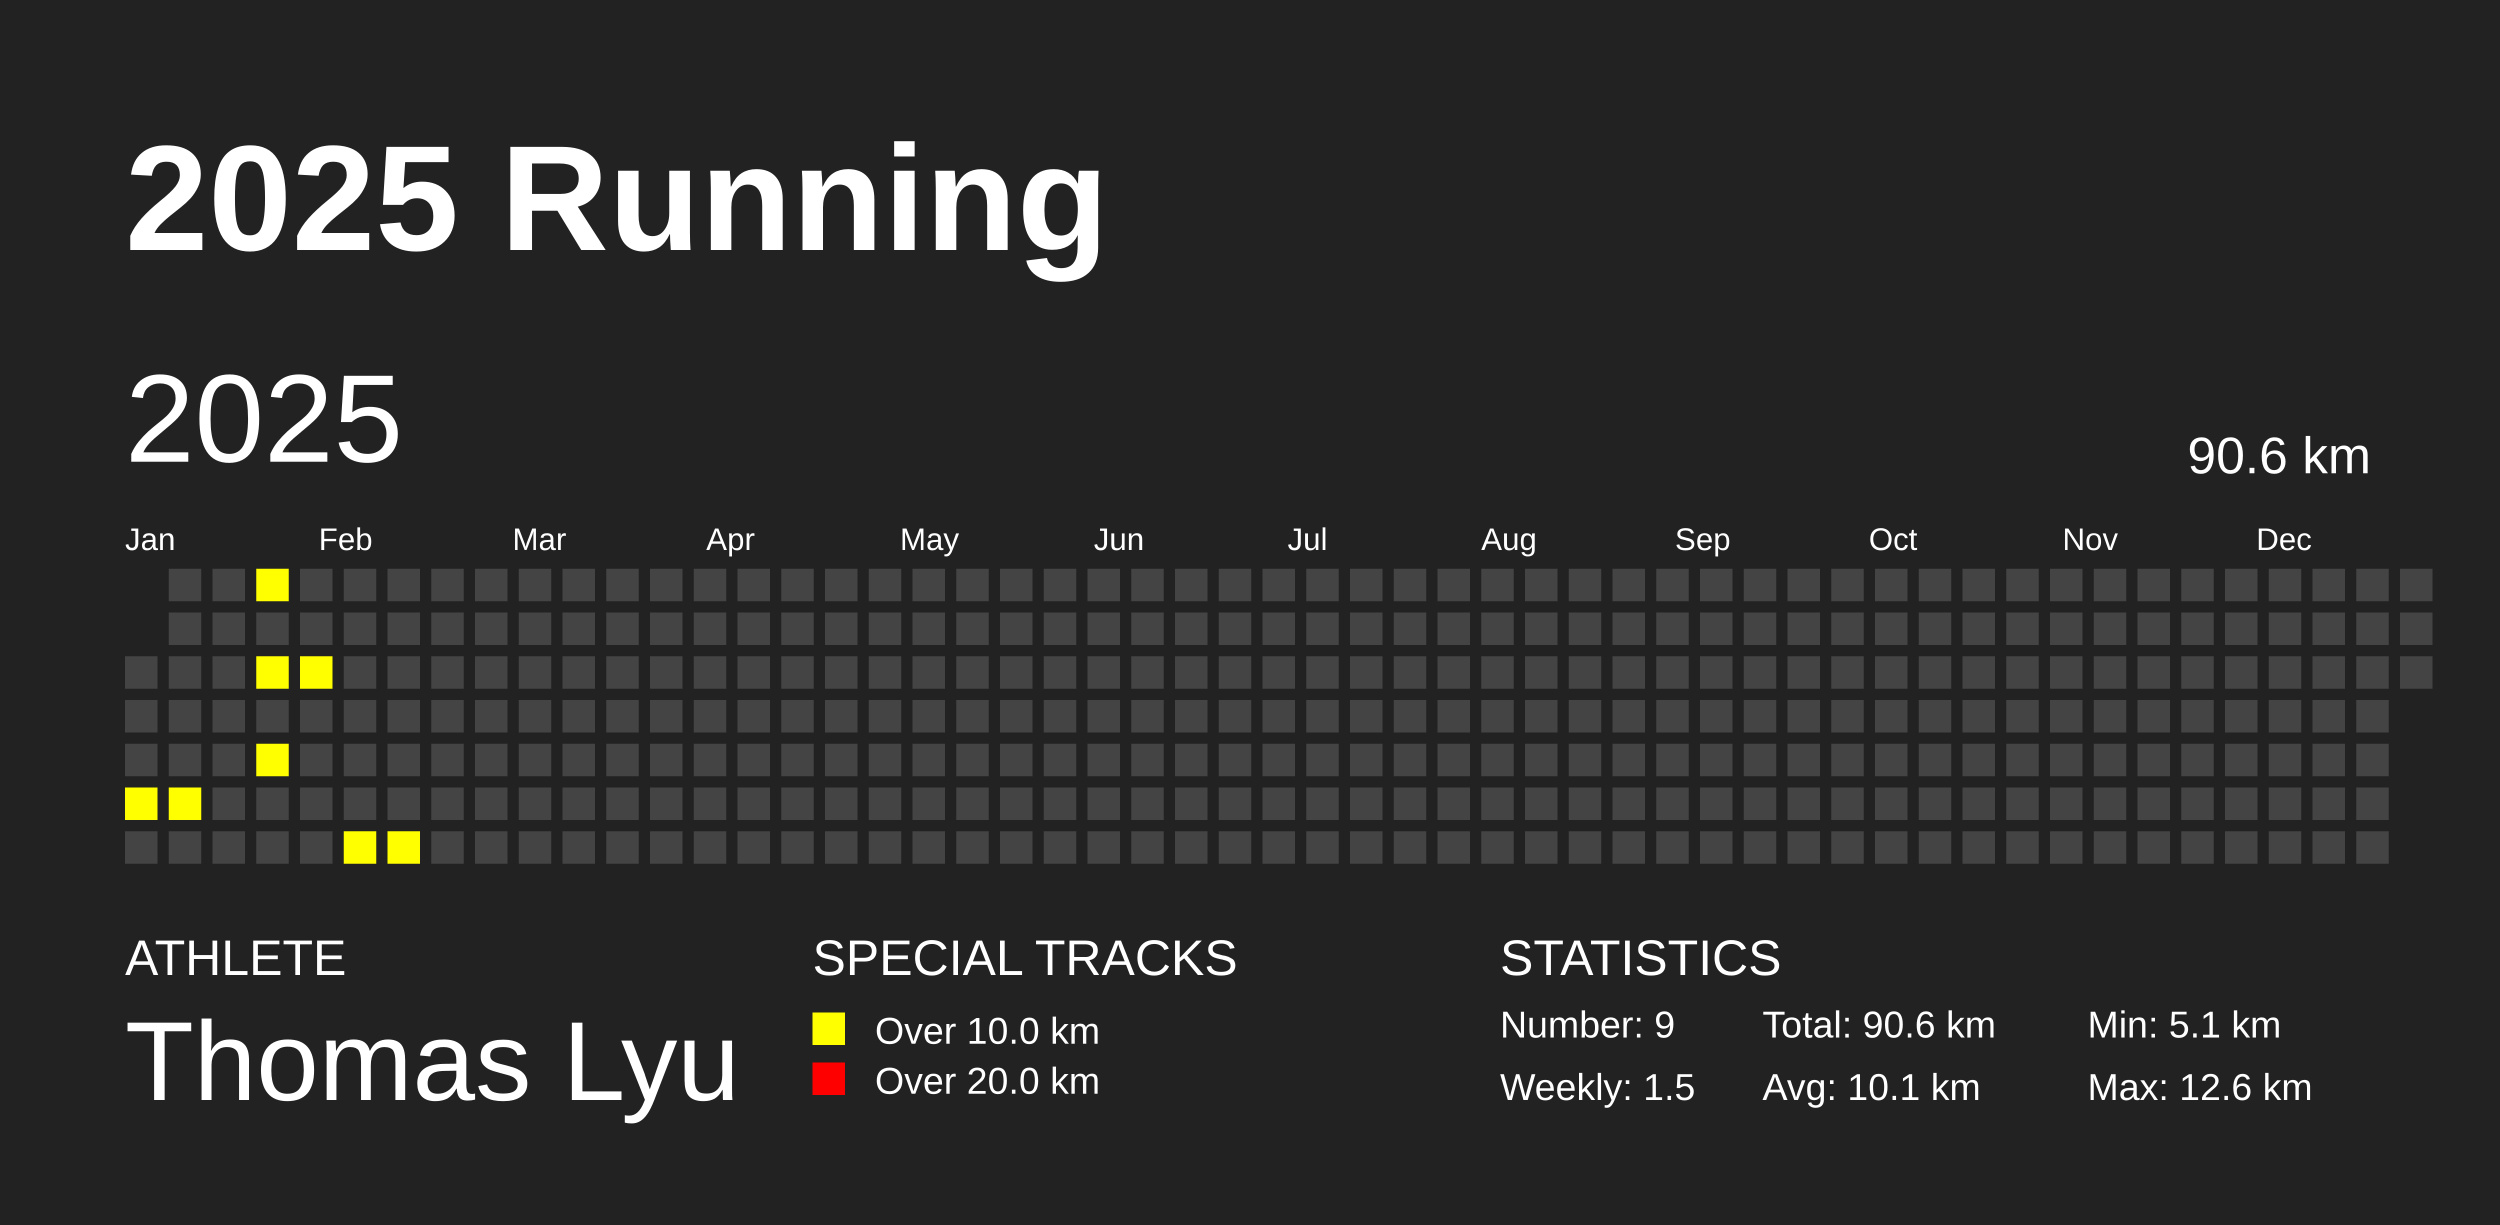
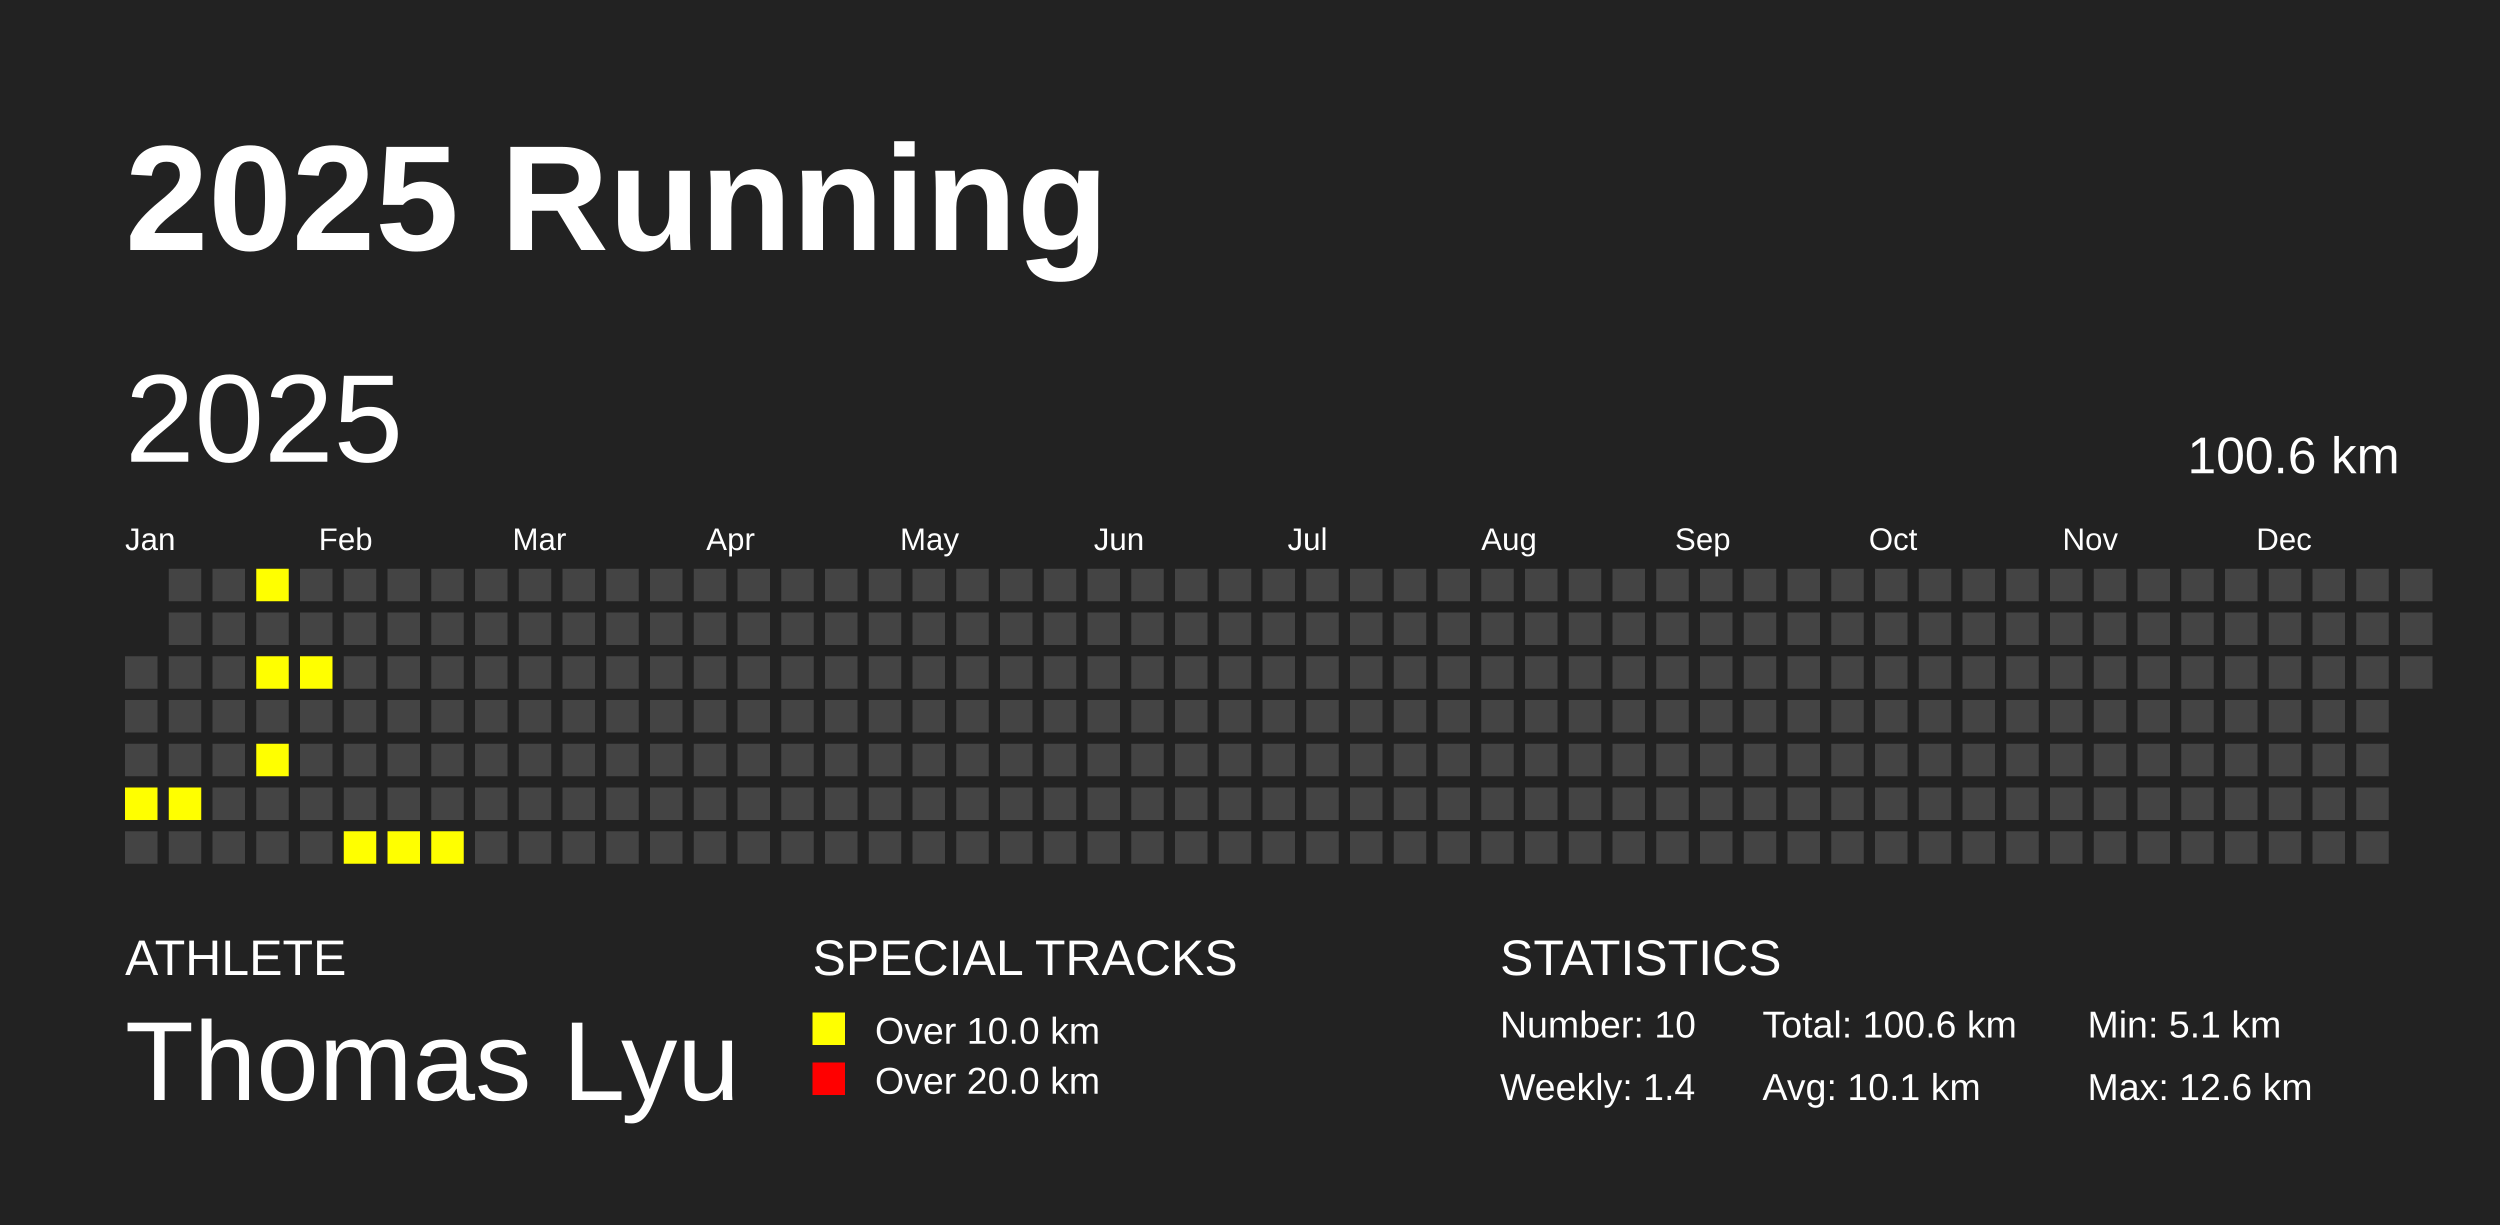
<svg xmlns="http://www.w3.org/2000/svg" baseProfile="full" height="98mm" version="1.1" viewBox="0,0,200,98" width="200mm">
  <defs />
  <rect fill="#222222" height="98" width="200" x="0" y="0" />
  <text fill="#FFFFFF" style="font-size:12px; font-family:Arial; font-weight:bold;" x="10" y="20">2025 Running</text>
  <text fill="#FFFFFF" style="font-size:4px; font-family:Arial" x="10" y="78">ATHLETE</text>
  <text fill="#FFFFFF" style="font-size:9px; font-family:Arial" x="10" y="88">Thomas Lyu</text>
  <text fill="#FFFFFF" style="font-size:4px; font-family:Arial" x="65" y="78">SPECIAL TRACKS</text>
  <rect fill="yellow" height="2.6" width="2.6" x="65" y="81" />
  <text fill="#FFFFFF" style="font-size:3px; font-family:Arial" x="70" y="83.5">Over 10.0 km</text>
  <rect fill="red" height="2.6" width="2.6" x="65" y="85" />
  <text fill="#FFFFFF" style="font-size:3px; font-family:Arial" x="70" y="87.5">Over 20.0 km</text>
  <text fill="#FFFFFF" style="font-size:4px; font-family:Arial" x="120" y="78">STATISTICS</text>
-   <text fill="#FFFFFF" style="font-size:3px; font-family:Arial" x="120" y="83">Number: 9</text>
-   <text fill="#FFFFFF" style="font-size:3px; font-family:Arial" x="120" y="88">Weekly: 1.5</text>
-   <text fill="#FFFFFF" style="font-size:3px; font-family:Arial" x="141" y="83">Total: 90.6 km</text>
+   <text fill="#FFFFFF" style="font-size:3px; font-family:Arial" x="120" y="83">Number: 10</text>
+   <text fill="#FFFFFF" style="font-size:3px; font-family:Arial" x="120" y="88">Weekly: 1.4</text>
+   <text fill="#FFFFFF" style="font-size:3px; font-family:Arial" x="141" y="83">Total: 100.6 km</text>
  <text fill="#FFFFFF" style="font-size:3px; font-family:Arial" x="141" y="88">Avg: 10.1 km</text>
  <text fill="#FFFFFF" style="font-size:3px; font-family:Arial" x="167" y="83">Min: 5.1 km</text>
  <text fill="#FFFFFF" style="font-size:3px; font-family:Arial" x="167" y="88">Max: 12.6 km</text>
  <text dominant-baseline="hanging" fill="#FFFFFF" style="font-size:10.0px; font-family:Arial;" x="10" y="30">2025</text>
-   <text dominant-baseline="hanging" fill="#FFFFFF" style="font-size:4.125px; font-family:Arial;" x="175" y="35">90.6 km</text>
+   <text dominant-baseline="hanging" fill="#FFFFFF" style="font-size:4.125px; font-family:Arial;" x="175" y="35">100.6 km</text>
  <text fill="#FFFFFF" style="font-size:2.5px; font-family:Arial" x="10.0" y="44">Jan</text>
  <text fill="#FFFFFF" style="font-size:2.5px; font-family:Arial" x="25.5" y="44">Feb</text>
  <text fill="#FFFFFF" style="font-size:2.5px; font-family:Arial" x="41.0" y="44">Mar</text>
  <text fill="#FFFFFF" style="font-size:2.5px; font-family:Arial" x="56.5" y="44">Apr</text>
  <text fill="#FFFFFF" style="font-size:2.5px; font-family:Arial" x="72.0" y="44">May</text>
  <text fill="#FFFFFF" style="font-size:2.5px; font-family:Arial" x="87.5" y="44">Jun</text>
  <text fill="#FFFFFF" style="font-size:2.5px; font-family:Arial" x="103.0" y="44">Jul</text>
  <text fill="#FFFFFF" style="font-size:2.5px; font-family:Arial" x="118.5" y="44">Aug</text>
  <text fill="#FFFFFF" style="font-size:2.5px; font-family:Arial" x="134.0" y="44">Sep</text>
  <text fill="#FFFFFF" style="font-size:2.5px; font-family:Arial" x="149.5" y="44">Oct</text>
  <text fill="#FFFFFF" style="font-size:2.5px; font-family:Arial" x="165.0" y="44">Nov</text>
  <text fill="#FFFFFF" style="font-size:2.5px; font-family:Arial" x="180.5" y="44">Dec</text>
  <rect fill="#444444" height="2.6" width="2.6" x="10.0" y="52.5" />
  <rect fill="#444444" height="2.6" width="2.6" x="10.0" y="56.0" />
  <rect fill="#444444" height="2.6" width="2.6" x="10.0" y="59.5" />
  <rect fill="yellow" height="2.6" width="2.6" x="10.0" y="63.0" />
  <rect fill="#444444" height="2.6" width="2.6" x="10.0" y="66.5" />
  <rect fill="#444444" height="2.6" width="2.6" x="13.5" y="45.5" />
  <rect fill="#444444" height="2.6" width="2.6" x="13.5" y="49.0" />
  <rect fill="#444444" height="2.6" width="2.6" x="13.5" y="52.5" />
  <rect fill="#444444" height="2.6" width="2.6" x="13.5" y="56.0" />
  <rect fill="#444444" height="2.6" width="2.6" x="13.5" y="59.5" />
  <rect fill="yellow" height="2.6" width="2.6" x="13.5" y="63.0" />
  <rect fill="#444444" height="2.6" width="2.6" x="13.5" y="66.5" />
  <rect fill="#444444" height="2.6" width="2.6" x="17.0" y="45.5" />
  <rect fill="#444444" height="2.6" width="2.6" x="17.0" y="49.0" />
  <rect fill="#444444" height="2.6" width="2.6" x="17.0" y="52.5" />
  <rect fill="#444444" height="2.6" width="2.6" x="17.0" y="56.0" />
  <rect fill="#444444" height="2.6" width="2.6" x="17.0" y="59.5" />
  <rect fill="#444444" height="2.6" width="2.6" x="17.0" y="63.0" />
  <rect fill="#444444" height="2.6" width="2.6" x="17.0" y="66.5" />
  <rect fill="yellow" height="2.6" width="2.6" x="20.5" y="45.5" />
  <rect fill="#444444" height="2.6" width="2.6" x="20.5" y="49.0" />
  <rect fill="yellow" height="2.6" width="2.6" x="20.5" y="52.5" />
  <rect fill="#444444" height="2.6" width="2.6" x="20.5" y="56.0" />
  <rect fill="yellow" height="2.6" width="2.6" x="20.5" y="59.5" />
  <rect fill="#444444" height="2.6" width="2.6" x="20.5" y="63.0" />
  <rect fill="#444444" height="2.6" width="2.6" x="20.5" y="66.5" />
  <rect fill="#444444" height="2.6" width="2.6" x="24.0" y="45.5" />
  <rect fill="#444444" height="2.6" width="2.6" x="24.0" y="49.0" />
  <rect fill="yellow" height="2.6" width="2.6" x="24.0" y="52.5" />
  <rect fill="#444444" height="2.6" width="2.6" x="24.0" y="56.0" />
  <rect fill="#444444" height="2.6" width="2.6" x="24.0" y="59.5" />
  <rect fill="#444444" height="2.6" width="2.6" x="24.0" y="63.0" />
  <rect fill="#444444" height="2.6" width="2.6" x="24.0" y="66.5" />
  <rect fill="#444444" height="2.6" width="2.6" x="27.5" y="45.5" />
  <rect fill="#444444" height="2.6" width="2.6" x="27.5" y="49.0" />
  <rect fill="#444444" height="2.6" width="2.6" x="27.5" y="52.5" />
  <rect fill="#444444" height="2.6" width="2.6" x="27.5" y="56.0" />
  <rect fill="#444444" height="2.6" width="2.6" x="27.5" y="59.5" />
  <rect fill="#444444" height="2.6" width="2.6" x="27.5" y="63.0" />
  <rect fill="yellow" height="2.6" width="2.6" x="27.5" y="66.5" />
  <rect fill="#444444" height="2.6" width="2.6" x="31.0" y="45.5" />
  <rect fill="#444444" height="2.6" width="2.6" x="31.0" y="49.0" />
  <rect fill="#444444" height="2.6" width="2.6" x="31.0" y="52.5" />
  <rect fill="#444444" height="2.6" width="2.6" x="31.0" y="56.0" />
  <rect fill="#444444" height="2.6" width="2.6" x="31.0" y="59.5" />
  <rect fill="#444444" height="2.6" width="2.6" x="31.0" y="63.0" />
  <rect fill="yellow" height="2.6" width="2.6" x="31.0" y="66.5" />
  <rect fill="#444444" height="2.6" width="2.6" x="34.5" y="45.5" />
  <rect fill="#444444" height="2.6" width="2.6" x="34.5" y="49.0" />
  <rect fill="#444444" height="2.6" width="2.6" x="34.5" y="52.5" />
  <rect fill="#444444" height="2.6" width="2.6" x="34.5" y="56.0" />
  <rect fill="#444444" height="2.6" width="2.6" x="34.5" y="59.5" />
  <rect fill="#444444" height="2.6" width="2.6" x="34.5" y="63.0" />
-   <rect fill="#444444" height="2.6" width="2.6" x="34.5" y="66.5" />
+   <rect fill="yellow" height="2.6" width="2.6" x="34.5" y="66.5" />
  <rect fill="#444444" height="2.6" width="2.6" x="38.0" y="45.5" />
  <rect fill="#444444" height="2.6" width="2.6" x="38.0" y="49.0" />
  <rect fill="#444444" height="2.6" width="2.6" x="38.0" y="52.5" />
  <rect fill="#444444" height="2.6" width="2.6" x="38.0" y="56.0" />
  <rect fill="#444444" height="2.6" width="2.6" x="38.0" y="59.5" />
  <rect fill="#444444" height="2.6" width="2.6" x="38.0" y="63.0" />
  <rect fill="#444444" height="2.6" width="2.6" x="38.0" y="66.5" />
  <rect fill="#444444" height="2.6" width="2.6" x="41.5" y="45.5" />
  <rect fill="#444444" height="2.6" width="2.6" x="41.5" y="49.0" />
  <rect fill="#444444" height="2.6" width="2.6" x="41.5" y="52.5" />
  <rect fill="#444444" height="2.6" width="2.6" x="41.5" y="56.0" />
  <rect fill="#444444" height="2.6" width="2.6" x="41.5" y="59.5" />
  <rect fill="#444444" height="2.6" width="2.6" x="41.5" y="63.0" />
  <rect fill="#444444" height="2.6" width="2.6" x="41.5" y="66.5" />
  <rect fill="#444444" height="2.6" width="2.6" x="45.0" y="45.5" />
  <rect fill="#444444" height="2.6" width="2.6" x="45.0" y="49.0" />
  <rect fill="#444444" height="2.6" width="2.6" x="45.0" y="52.5" />
  <rect fill="#444444" height="2.6" width="2.6" x="45.0" y="56.0" />
  <rect fill="#444444" height="2.6" width="2.6" x="45.0" y="59.5" />
  <rect fill="#444444" height="2.6" width="2.6" x="45.0" y="63.0" />
  <rect fill="#444444" height="2.6" width="2.6" x="45.0" y="66.5" />
  <rect fill="#444444" height="2.6" width="2.6" x="48.5" y="45.5" />
  <rect fill="#444444" height="2.6" width="2.6" x="48.5" y="49.0" />
  <rect fill="#444444" height="2.6" width="2.6" x="48.5" y="52.5" />
  <rect fill="#444444" height="2.6" width="2.6" x="48.5" y="56.0" />
  <rect fill="#444444" height="2.6" width="2.6" x="48.5" y="59.5" />
  <rect fill="#444444" height="2.6" width="2.6" x="48.5" y="63.0" />
  <rect fill="#444444" height="2.6" width="2.6" x="48.5" y="66.5" />
  <rect fill="#444444" height="2.6" width="2.6" x="52.0" y="45.5" />
  <rect fill="#444444" height="2.6" width="2.6" x="52.0" y="49.0" />
  <rect fill="#444444" height="2.6" width="2.6" x="52.0" y="52.5" />
  <rect fill="#444444" height="2.6" width="2.6" x="52.0" y="56.0" />
  <rect fill="#444444" height="2.6" width="2.6" x="52.0" y="59.5" />
  <rect fill="#444444" height="2.6" width="2.6" x="52.0" y="63.0" />
  <rect fill="#444444" height="2.6" width="2.6" x="52.0" y="66.5" />
  <rect fill="#444444" height="2.6" width="2.6" x="55.5" y="45.5" />
  <rect fill="#444444" height="2.6" width="2.6" x="55.5" y="49.0" />
  <rect fill="#444444" height="2.6" width="2.6" x="55.5" y="52.5" />
  <rect fill="#444444" height="2.6" width="2.6" x="55.5" y="56.0" />
  <rect fill="#444444" height="2.6" width="2.6" x="55.5" y="59.5" />
  <rect fill="#444444" height="2.6" width="2.6" x="55.5" y="63.0" />
  <rect fill="#444444" height="2.6" width="2.6" x="55.5" y="66.5" />
  <rect fill="#444444" height="2.6" width="2.6" x="59.0" y="45.5" />
  <rect fill="#444444" height="2.6" width="2.6" x="59.0" y="49.0" />
  <rect fill="#444444" height="2.6" width="2.6" x="59.0" y="52.5" />
  <rect fill="#444444" height="2.6" width="2.6" x="59.0" y="56.0" />
  <rect fill="#444444" height="2.6" width="2.6" x="59.0" y="59.5" />
  <rect fill="#444444" height="2.6" width="2.6" x="59.0" y="63.0" />
  <rect fill="#444444" height="2.6" width="2.6" x="59.0" y="66.5" />
  <rect fill="#444444" height="2.6" width="2.6" x="62.5" y="45.5" />
  <rect fill="#444444" height="2.6" width="2.6" x="62.5" y="49.0" />
  <rect fill="#444444" height="2.6" width="2.6" x="62.5" y="52.5" />
  <rect fill="#444444" height="2.6" width="2.6" x="62.5" y="56.0" />
  <rect fill="#444444" height="2.6" width="2.6" x="62.5" y="59.5" />
  <rect fill="#444444" height="2.6" width="2.6" x="62.5" y="63.0" />
  <rect fill="#444444" height="2.6" width="2.6" x="62.5" y="66.5" />
  <rect fill="#444444" height="2.6" width="2.6" x="66.0" y="45.5" />
  <rect fill="#444444" height="2.6" width="2.6" x="66.0" y="49.0" />
  <rect fill="#444444" height="2.6" width="2.6" x="66.0" y="52.5" />
  <rect fill="#444444" height="2.6" width="2.6" x="66.0" y="56.0" />
  <rect fill="#444444" height="2.6" width="2.6" x="66.0" y="59.5" />
  <rect fill="#444444" height="2.6" width="2.6" x="66.0" y="63.0" />
  <rect fill="#444444" height="2.6" width="2.6" x="66.0" y="66.5" />
  <rect fill="#444444" height="2.6" width="2.6" x="69.5" y="45.5" />
  <rect fill="#444444" height="2.6" width="2.6" x="69.5" y="49.0" />
  <rect fill="#444444" height="2.6" width="2.6" x="69.5" y="52.5" />
  <rect fill="#444444" height="2.6" width="2.6" x="69.5" y="56.0" />
  <rect fill="#444444" height="2.6" width="2.6" x="69.5" y="59.5" />
  <rect fill="#444444" height="2.6" width="2.6" x="69.5" y="63.0" />
  <rect fill="#444444" height="2.6" width="2.6" x="69.5" y="66.5" />
  <rect fill="#444444" height="2.6" width="2.6" x="73.0" y="45.5" />
  <rect fill="#444444" height="2.6" width="2.6" x="73.0" y="49.0" />
  <rect fill="#444444" height="2.6" width="2.6" x="73.0" y="52.5" />
  <rect fill="#444444" height="2.6" width="2.6" x="73.0" y="56.0" />
  <rect fill="#444444" height="2.6" width="2.6" x="73.0" y="59.5" />
  <rect fill="#444444" height="2.6" width="2.6" x="73.0" y="63.0" />
  <rect fill="#444444" height="2.6" width="2.6" x="73.0" y="66.5" />
  <rect fill="#444444" height="2.6" width="2.6" x="76.5" y="45.5" />
  <rect fill="#444444" height="2.6" width="2.6" x="76.5" y="49.0" />
  <rect fill="#444444" height="2.6" width="2.6" x="76.5" y="52.5" />
  <rect fill="#444444" height="2.6" width="2.6" x="76.5" y="56.0" />
  <rect fill="#444444" height="2.6" width="2.6" x="76.5" y="59.5" />
  <rect fill="#444444" height="2.6" width="2.6" x="76.5" y="63.0" />
  <rect fill="#444444" height="2.6" width="2.6" x="76.5" y="66.5" />
  <rect fill="#444444" height="2.6" width="2.6" x="80.0" y="45.5" />
  <rect fill="#444444" height="2.6" width="2.6" x="80.0" y="49.0" />
  <rect fill="#444444" height="2.6" width="2.6" x="80.0" y="52.5" />
  <rect fill="#444444" height="2.6" width="2.6" x="80.0" y="56.0" />
  <rect fill="#444444" height="2.6" width="2.6" x="80.0" y="59.5" />
  <rect fill="#444444" height="2.6" width="2.6" x="80.0" y="63.0" />
  <rect fill="#444444" height="2.6" width="2.6" x="80.0" y="66.5" />
  <rect fill="#444444" height="2.6" width="2.6" x="83.5" y="45.5" />
  <rect fill="#444444" height="2.6" width="2.6" x="83.5" y="49.0" />
  <rect fill="#444444" height="2.6" width="2.6" x="83.5" y="52.5" />
  <rect fill="#444444" height="2.6" width="2.6" x="83.5" y="56.0" />
  <rect fill="#444444" height="2.6" width="2.6" x="83.5" y="59.5" />
  <rect fill="#444444" height="2.6" width="2.6" x="83.5" y="63.0" />
  <rect fill="#444444" height="2.6" width="2.6" x="83.5" y="66.5" />
  <rect fill="#444444" height="2.6" width="2.6" x="87.0" y="45.5" />
  <rect fill="#444444" height="2.6" width="2.6" x="87.0" y="49.0" />
  <rect fill="#444444" height="2.6" width="2.6" x="87.0" y="52.5" />
  <rect fill="#444444" height="2.6" width="2.6" x="87.0" y="56.0" />
  <rect fill="#444444" height="2.6" width="2.6" x="87.0" y="59.5" />
  <rect fill="#444444" height="2.6" width="2.6" x="87.0" y="63.0" />
  <rect fill="#444444" height="2.6" width="2.6" x="87.0" y="66.5" />
  <rect fill="#444444" height="2.6" width="2.6" x="90.5" y="45.5" />
  <rect fill="#444444" height="2.6" width="2.6" x="90.5" y="49.0" />
  <rect fill="#444444" height="2.6" width="2.6" x="90.5" y="52.5" />
  <rect fill="#444444" height="2.6" width="2.6" x="90.5" y="56.0" />
  <rect fill="#444444" height="2.6" width="2.6" x="90.5" y="59.5" />
  <rect fill="#444444" height="2.6" width="2.6" x="90.5" y="63.0" />
  <rect fill="#444444" height="2.6" width="2.6" x="90.5" y="66.5" />
  <rect fill="#444444" height="2.6" width="2.6" x="94.0" y="45.5" />
  <rect fill="#444444" height="2.6" width="2.6" x="94.0" y="49.0" />
  <rect fill="#444444" height="2.6" width="2.6" x="94.0" y="52.5" />
  <rect fill="#444444" height="2.6" width="2.6" x="94.0" y="56.0" />
  <rect fill="#444444" height="2.6" width="2.6" x="94.0" y="59.5" />
  <rect fill="#444444" height="2.6" width="2.6" x="94.0" y="63.0" />
  <rect fill="#444444" height="2.6" width="2.6" x="94.0" y="66.5" />
  <rect fill="#444444" height="2.6" width="2.6" x="97.5" y="45.5" />
  <rect fill="#444444" height="2.6" width="2.6" x="97.5" y="49.0" />
  <rect fill="#444444" height="2.6" width="2.6" x="97.5" y="52.5" />
  <rect fill="#444444" height="2.6" width="2.6" x="97.5" y="56.0" />
  <rect fill="#444444" height="2.6" width="2.6" x="97.5" y="59.5" />
  <rect fill="#444444" height="2.6" width="2.6" x="97.5" y="63.0" />
  <rect fill="#444444" height="2.6" width="2.6" x="97.5" y="66.5" />
  <rect fill="#444444" height="2.6" width="2.6" x="101.0" y="45.5" />
  <rect fill="#444444" height="2.6" width="2.6" x="101.0" y="49.0" />
  <rect fill="#444444" height="2.6" width="2.6" x="101.0" y="52.5" />
  <rect fill="#444444" height="2.6" width="2.6" x="101.0" y="56.0" />
  <rect fill="#444444" height="2.6" width="2.6" x="101.0" y="59.5" />
  <rect fill="#444444" height="2.6" width="2.6" x="101.0" y="63.0" />
  <rect fill="#444444" height="2.6" width="2.6" x="101.0" y="66.5" />
  <rect fill="#444444" height="2.6" width="2.6" x="104.5" y="45.5" />
  <rect fill="#444444" height="2.6" width="2.6" x="104.5" y="49.0" />
  <rect fill="#444444" height="2.6" width="2.6" x="104.5" y="52.5" />
  <rect fill="#444444" height="2.6" width="2.6" x="104.5" y="56.0" />
  <rect fill="#444444" height="2.6" width="2.6" x="104.5" y="59.5" />
  <rect fill="#444444" height="2.6" width="2.6" x="104.5" y="63.0" />
  <rect fill="#444444" height="2.6" width="2.6" x="104.5" y="66.5" />
  <rect fill="#444444" height="2.6" width="2.6" x="108.0" y="45.5" />
  <rect fill="#444444" height="2.6" width="2.6" x="108.0" y="49.0" />
  <rect fill="#444444" height="2.6" width="2.6" x="108.0" y="52.5" />
  <rect fill="#444444" height="2.6" width="2.6" x="108.0" y="56.0" />
  <rect fill="#444444" height="2.6" width="2.6" x="108.0" y="59.5" />
  <rect fill="#444444" height="2.6" width="2.6" x="108.0" y="63.0" />
  <rect fill="#444444" height="2.6" width="2.6" x="108.0" y="66.5" />
  <rect fill="#444444" height="2.6" width="2.6" x="111.5" y="45.5" />
  <rect fill="#444444" height="2.6" width="2.6" x="111.5" y="49.0" />
  <rect fill="#444444" height="2.6" width="2.6" x="111.5" y="52.5" />
  <rect fill="#444444" height="2.6" width="2.6" x="111.5" y="56.0" />
  <rect fill="#444444" height="2.6" width="2.6" x="111.5" y="59.5" />
  <rect fill="#444444" height="2.6" width="2.6" x="111.5" y="63.0" />
  <rect fill="#444444" height="2.6" width="2.6" x="111.5" y="66.5" />
  <rect fill="#444444" height="2.6" width="2.6" x="115.0" y="45.5" />
  <rect fill="#444444" height="2.6" width="2.6" x="115.0" y="49.0" />
  <rect fill="#444444" height="2.6" width="2.6" x="115.0" y="52.5" />
  <rect fill="#444444" height="2.6" width="2.6" x="115.0" y="56.0" />
  <rect fill="#444444" height="2.6" width="2.6" x="115.0" y="59.5" />
  <rect fill="#444444" height="2.6" width="2.6" x="115.0" y="63.0" />
  <rect fill="#444444" height="2.6" width="2.6" x="115.0" y="66.5" />
  <rect fill="#444444" height="2.6" width="2.6" x="118.5" y="45.5" />
  <rect fill="#444444" height="2.6" width="2.6" x="118.5" y="49.0" />
  <rect fill="#444444" height="2.6" width="2.6" x="118.5" y="52.5" />
  <rect fill="#444444" height="2.6" width="2.6" x="118.5" y="56.0" />
  <rect fill="#444444" height="2.6" width="2.6" x="118.5" y="59.5" />
  <rect fill="#444444" height="2.6" width="2.6" x="118.5" y="63.0" />
  <rect fill="#444444" height="2.6" width="2.6" x="118.5" y="66.5" />
  <rect fill="#444444" height="2.6" width="2.6" x="122.0" y="45.5" />
  <rect fill="#444444" height="2.6" width="2.6" x="122.0" y="49.0" />
  <rect fill="#444444" height="2.6" width="2.6" x="122.0" y="52.5" />
  <rect fill="#444444" height="2.6" width="2.6" x="122.0" y="56.0" />
  <rect fill="#444444" height="2.6" width="2.6" x="122.0" y="59.5" />
  <rect fill="#444444" height="2.6" width="2.6" x="122.0" y="63.0" />
  <rect fill="#444444" height="2.6" width="2.6" x="122.0" y="66.5" />
  <rect fill="#444444" height="2.6" width="2.6" x="125.5" y="45.5" />
  <rect fill="#444444" height="2.6" width="2.6" x="125.5" y="49.0" />
  <rect fill="#444444" height="2.6" width="2.6" x="125.5" y="52.5" />
  <rect fill="#444444" height="2.6" width="2.6" x="125.5" y="56.0" />
  <rect fill="#444444" height="2.6" width="2.6" x="125.5" y="59.5" />
  <rect fill="#444444" height="2.6" width="2.6" x="125.5" y="63.0" />
  <rect fill="#444444" height="2.6" width="2.6" x="125.5" y="66.5" />
  <rect fill="#444444" height="2.6" width="2.6" x="129.0" y="45.5" />
  <rect fill="#444444" height="2.6" width="2.6" x="129.0" y="49.0" />
  <rect fill="#444444" height="2.6" width="2.6" x="129.0" y="52.5" />
  <rect fill="#444444" height="2.6" width="2.6" x="129.0" y="56.0" />
  <rect fill="#444444" height="2.6" width="2.6" x="129.0" y="59.5" />
  <rect fill="#444444" height="2.6" width="2.6" x="129.0" y="63.0" />
  <rect fill="#444444" height="2.6" width="2.6" x="129.0" y="66.5" />
  <rect fill="#444444" height="2.6" width="2.6" x="132.5" y="45.5" />
  <rect fill="#444444" height="2.6" width="2.6" x="132.5" y="49.0" />
  <rect fill="#444444" height="2.6" width="2.6" x="132.5" y="52.5" />
  <rect fill="#444444" height="2.6" width="2.6" x="132.5" y="56.0" />
  <rect fill="#444444" height="2.6" width="2.6" x="132.5" y="59.5" />
  <rect fill="#444444" height="2.6" width="2.6" x="132.5" y="63.0" />
  <rect fill="#444444" height="2.6" width="2.6" x="132.5" y="66.5" />
  <rect fill="#444444" height="2.6" width="2.6" x="136.0" y="45.5" />
  <rect fill="#444444" height="2.6" width="2.6" x="136.0" y="49.0" />
  <rect fill="#444444" height="2.6" width="2.6" x="136.0" y="52.5" />
  <rect fill="#444444" height="2.6" width="2.6" x="136.0" y="56.0" />
  <rect fill="#444444" height="2.6" width="2.6" x="136.0" y="59.5" />
  <rect fill="#444444" height="2.6" width="2.6" x="136.0" y="63.0" />
  <rect fill="#444444" height="2.6" width="2.6" x="136.0" y="66.5" />
  <rect fill="#444444" height="2.6" width="2.6" x="139.5" y="45.5" />
  <rect fill="#444444" height="2.6" width="2.6" x="139.5" y="49.0" />
  <rect fill="#444444" height="2.6" width="2.6" x="139.5" y="52.5" />
  <rect fill="#444444" height="2.6" width="2.6" x="139.5" y="56.0" />
  <rect fill="#444444" height="2.6" width="2.6" x="139.5" y="59.5" />
  <rect fill="#444444" height="2.6" width="2.6" x="139.5" y="63.0" />
  <rect fill="#444444" height="2.6" width="2.6" x="139.5" y="66.5" />
  <rect fill="#444444" height="2.6" width="2.6" x="143.0" y="45.5" />
  <rect fill="#444444" height="2.6" width="2.6" x="143.0" y="49.0" />
  <rect fill="#444444" height="2.6" width="2.6" x="143.0" y="52.5" />
  <rect fill="#444444" height="2.6" width="2.6" x="143.0" y="56.0" />
  <rect fill="#444444" height="2.6" width="2.6" x="143.0" y="59.5" />
  <rect fill="#444444" height="2.6" width="2.6" x="143.0" y="63.0" />
  <rect fill="#444444" height="2.6" width="2.6" x="143.0" y="66.5" />
  <rect fill="#444444" height="2.6" width="2.6" x="146.5" y="45.5" />
  <rect fill="#444444" height="2.6" width="2.6" x="146.5" y="49.0" />
  <rect fill="#444444" height="2.6" width="2.6" x="146.5" y="52.5" />
  <rect fill="#444444" height="2.6" width="2.6" x="146.5" y="56.0" />
  <rect fill="#444444" height="2.6" width="2.6" x="146.5" y="59.5" />
  <rect fill="#444444" height="2.6" width="2.6" x="146.5" y="63.0" />
  <rect fill="#444444" height="2.6" width="2.6" x="146.5" y="66.5" />
  <rect fill="#444444" height="2.6" width="2.6" x="150.0" y="45.5" />
  <rect fill="#444444" height="2.6" width="2.6" x="150.0" y="49.0" />
  <rect fill="#444444" height="2.6" width="2.6" x="150.0" y="52.5" />
  <rect fill="#444444" height="2.6" width="2.6" x="150.0" y="56.0" />
  <rect fill="#444444" height="2.6" width="2.6" x="150.0" y="59.5" />
  <rect fill="#444444" height="2.6" width="2.6" x="150.0" y="63.0" />
  <rect fill="#444444" height="2.6" width="2.6" x="150.0" y="66.5" />
  <rect fill="#444444" height="2.6" width="2.6" x="153.5" y="45.5" />
  <rect fill="#444444" height="2.6" width="2.6" x="153.5" y="49.0" />
  <rect fill="#444444" height="2.6" width="2.6" x="153.5" y="52.5" />
  <rect fill="#444444" height="2.6" width="2.6" x="153.5" y="56.0" />
  <rect fill="#444444" height="2.6" width="2.6" x="153.5" y="59.5" />
  <rect fill="#444444" height="2.6" width="2.6" x="153.5" y="63.0" />
  <rect fill="#444444" height="2.6" width="2.6" x="153.5" y="66.5" />
  <rect fill="#444444" height="2.6" width="2.6" x="157.0" y="45.5" />
  <rect fill="#444444" height="2.6" width="2.6" x="157.0" y="49.0" />
  <rect fill="#444444" height="2.6" width="2.6" x="157.0" y="52.5" />
  <rect fill="#444444" height="2.6" width="2.6" x="157.0" y="56.0" />
  <rect fill="#444444" height="2.6" width="2.6" x="157.0" y="59.5" />
  <rect fill="#444444" height="2.6" width="2.6" x="157.0" y="63.0" />
  <rect fill="#444444" height="2.6" width="2.6" x="157.0" y="66.5" />
  <rect fill="#444444" height="2.6" width="2.6" x="160.5" y="45.5" />
  <rect fill="#444444" height="2.6" width="2.6" x="160.5" y="49.0" />
  <rect fill="#444444" height="2.6" width="2.6" x="160.5" y="52.5" />
  <rect fill="#444444" height="2.6" width="2.6" x="160.5" y="56.0" />
  <rect fill="#444444" height="2.6" width="2.6" x="160.5" y="59.5" />
  <rect fill="#444444" height="2.6" width="2.6" x="160.5" y="63.0" />
  <rect fill="#444444" height="2.6" width="2.6" x="160.5" y="66.5" />
  <rect fill="#444444" height="2.6" width="2.6" x="164.0" y="45.5" />
  <rect fill="#444444" height="2.6" width="2.6" x="164.0" y="49.0" />
  <rect fill="#444444" height="2.6" width="2.6" x="164.0" y="52.5" />
  <rect fill="#444444" height="2.6" width="2.6" x="164.0" y="56.0" />
  <rect fill="#444444" height="2.6" width="2.6" x="164.0" y="59.5" />
  <rect fill="#444444" height="2.6" width="2.6" x="164.0" y="63.0" />
  <rect fill="#444444" height="2.6" width="2.6" x="164.0" y="66.5" />
  <rect fill="#444444" height="2.6" width="2.6" x="167.5" y="45.5" />
  <rect fill="#444444" height="2.6" width="2.6" x="167.5" y="49.0" />
  <rect fill="#444444" height="2.6" width="2.6" x="167.5" y="52.5" />
  <rect fill="#444444" height="2.6" width="2.6" x="167.5" y="56.0" />
  <rect fill="#444444" height="2.6" width="2.6" x="167.5" y="59.5" />
  <rect fill="#444444" height="2.6" width="2.6" x="167.5" y="63.0" />
  <rect fill="#444444" height="2.6" width="2.6" x="167.5" y="66.5" />
  <rect fill="#444444" height="2.6" width="2.6" x="171.0" y="45.5" />
  <rect fill="#444444" height="2.6" width="2.6" x="171.0" y="49.0" />
  <rect fill="#444444" height="2.6" width="2.6" x="171.0" y="52.5" />
  <rect fill="#444444" height="2.6" width="2.6" x="171.0" y="56.0" />
  <rect fill="#444444" height="2.6" width="2.6" x="171.0" y="59.5" />
  <rect fill="#444444" height="2.6" width="2.6" x="171.0" y="63.0" />
  <rect fill="#444444" height="2.6" width="2.6" x="171.0" y="66.5" />
  <rect fill="#444444" height="2.6" width="2.6" x="174.5" y="45.5" />
  <rect fill="#444444" height="2.6" width="2.6" x="174.5" y="49.0" />
  <rect fill="#444444" height="2.6" width="2.6" x="174.5" y="52.5" />
  <rect fill="#444444" height="2.6" width="2.6" x="174.5" y="56.0" />
  <rect fill="#444444" height="2.6" width="2.6" x="174.5" y="59.5" />
  <rect fill="#444444" height="2.6" width="2.6" x="174.5" y="63.0" />
  <rect fill="#444444" height="2.6" width="2.6" x="174.5" y="66.5" />
  <rect fill="#444444" height="2.6" width="2.6" x="178.0" y="45.5" />
  <rect fill="#444444" height="2.6" width="2.6" x="178.0" y="49.0" />
  <rect fill="#444444" height="2.6" width="2.6" x="178.0" y="52.5" />
  <rect fill="#444444" height="2.6" width="2.6" x="178.0" y="56.0" />
  <rect fill="#444444" height="2.6" width="2.6" x="178.0" y="59.5" />
  <rect fill="#444444" height="2.6" width="2.6" x="178.0" y="63.0" />
  <rect fill="#444444" height="2.6" width="2.6" x="178.0" y="66.5" />
  <rect fill="#444444" height="2.6" width="2.6" x="181.5" y="45.5" />
  <rect fill="#444444" height="2.6" width="2.6" x="181.5" y="49.0" />
  <rect fill="#444444" height="2.6" width="2.6" x="181.5" y="52.5" />
  <rect fill="#444444" height="2.6" width="2.6" x="181.5" y="56.0" />
  <rect fill="#444444" height="2.6" width="2.6" x="181.5" y="59.5" />
  <rect fill="#444444" height="2.6" width="2.6" x="181.5" y="63.0" />
  <rect fill="#444444" height="2.6" width="2.6" x="181.5" y="66.5" />
  <rect fill="#444444" height="2.6" width="2.6" x="185.0" y="45.5" />
  <rect fill="#444444" height="2.6" width="2.6" x="185.0" y="49.0" />
  <rect fill="#444444" height="2.6" width="2.6" x="185.0" y="52.5" />
  <rect fill="#444444" height="2.6" width="2.6" x="185.0" y="56.0" />
  <rect fill="#444444" height="2.6" width="2.6" x="185.0" y="59.5" />
  <rect fill="#444444" height="2.6" width="2.6" x="185.0" y="63.0" />
  <rect fill="#444444" height="2.6" width="2.6" x="185.0" y="66.5" />
  <rect fill="#444444" height="2.6" width="2.6" x="188.5" y="45.5" />
  <rect fill="#444444" height="2.6" width="2.6" x="188.5" y="49.0" />
  <rect fill="#444444" height="2.6" width="2.6" x="188.5" y="52.5" />
  <rect fill="#444444" height="2.6" width="2.6" x="188.5" y="56.0" />
  <rect fill="#444444" height="2.6" width="2.6" x="188.5" y="59.5" />
  <rect fill="#444444" height="2.6" width="2.6" x="188.5" y="63.0" />
  <rect fill="#444444" height="2.6" width="2.6" x="188.5" y="66.5" />
  <rect fill="#444444" height="2.6" width="2.6" x="192.0" y="45.5" />
  <rect fill="#444444" height="2.6" width="2.6" x="192.0" y="49.0" />
  <rect fill="#444444" height="2.6" width="2.6" x="192.0" y="52.5" />
</svg>
